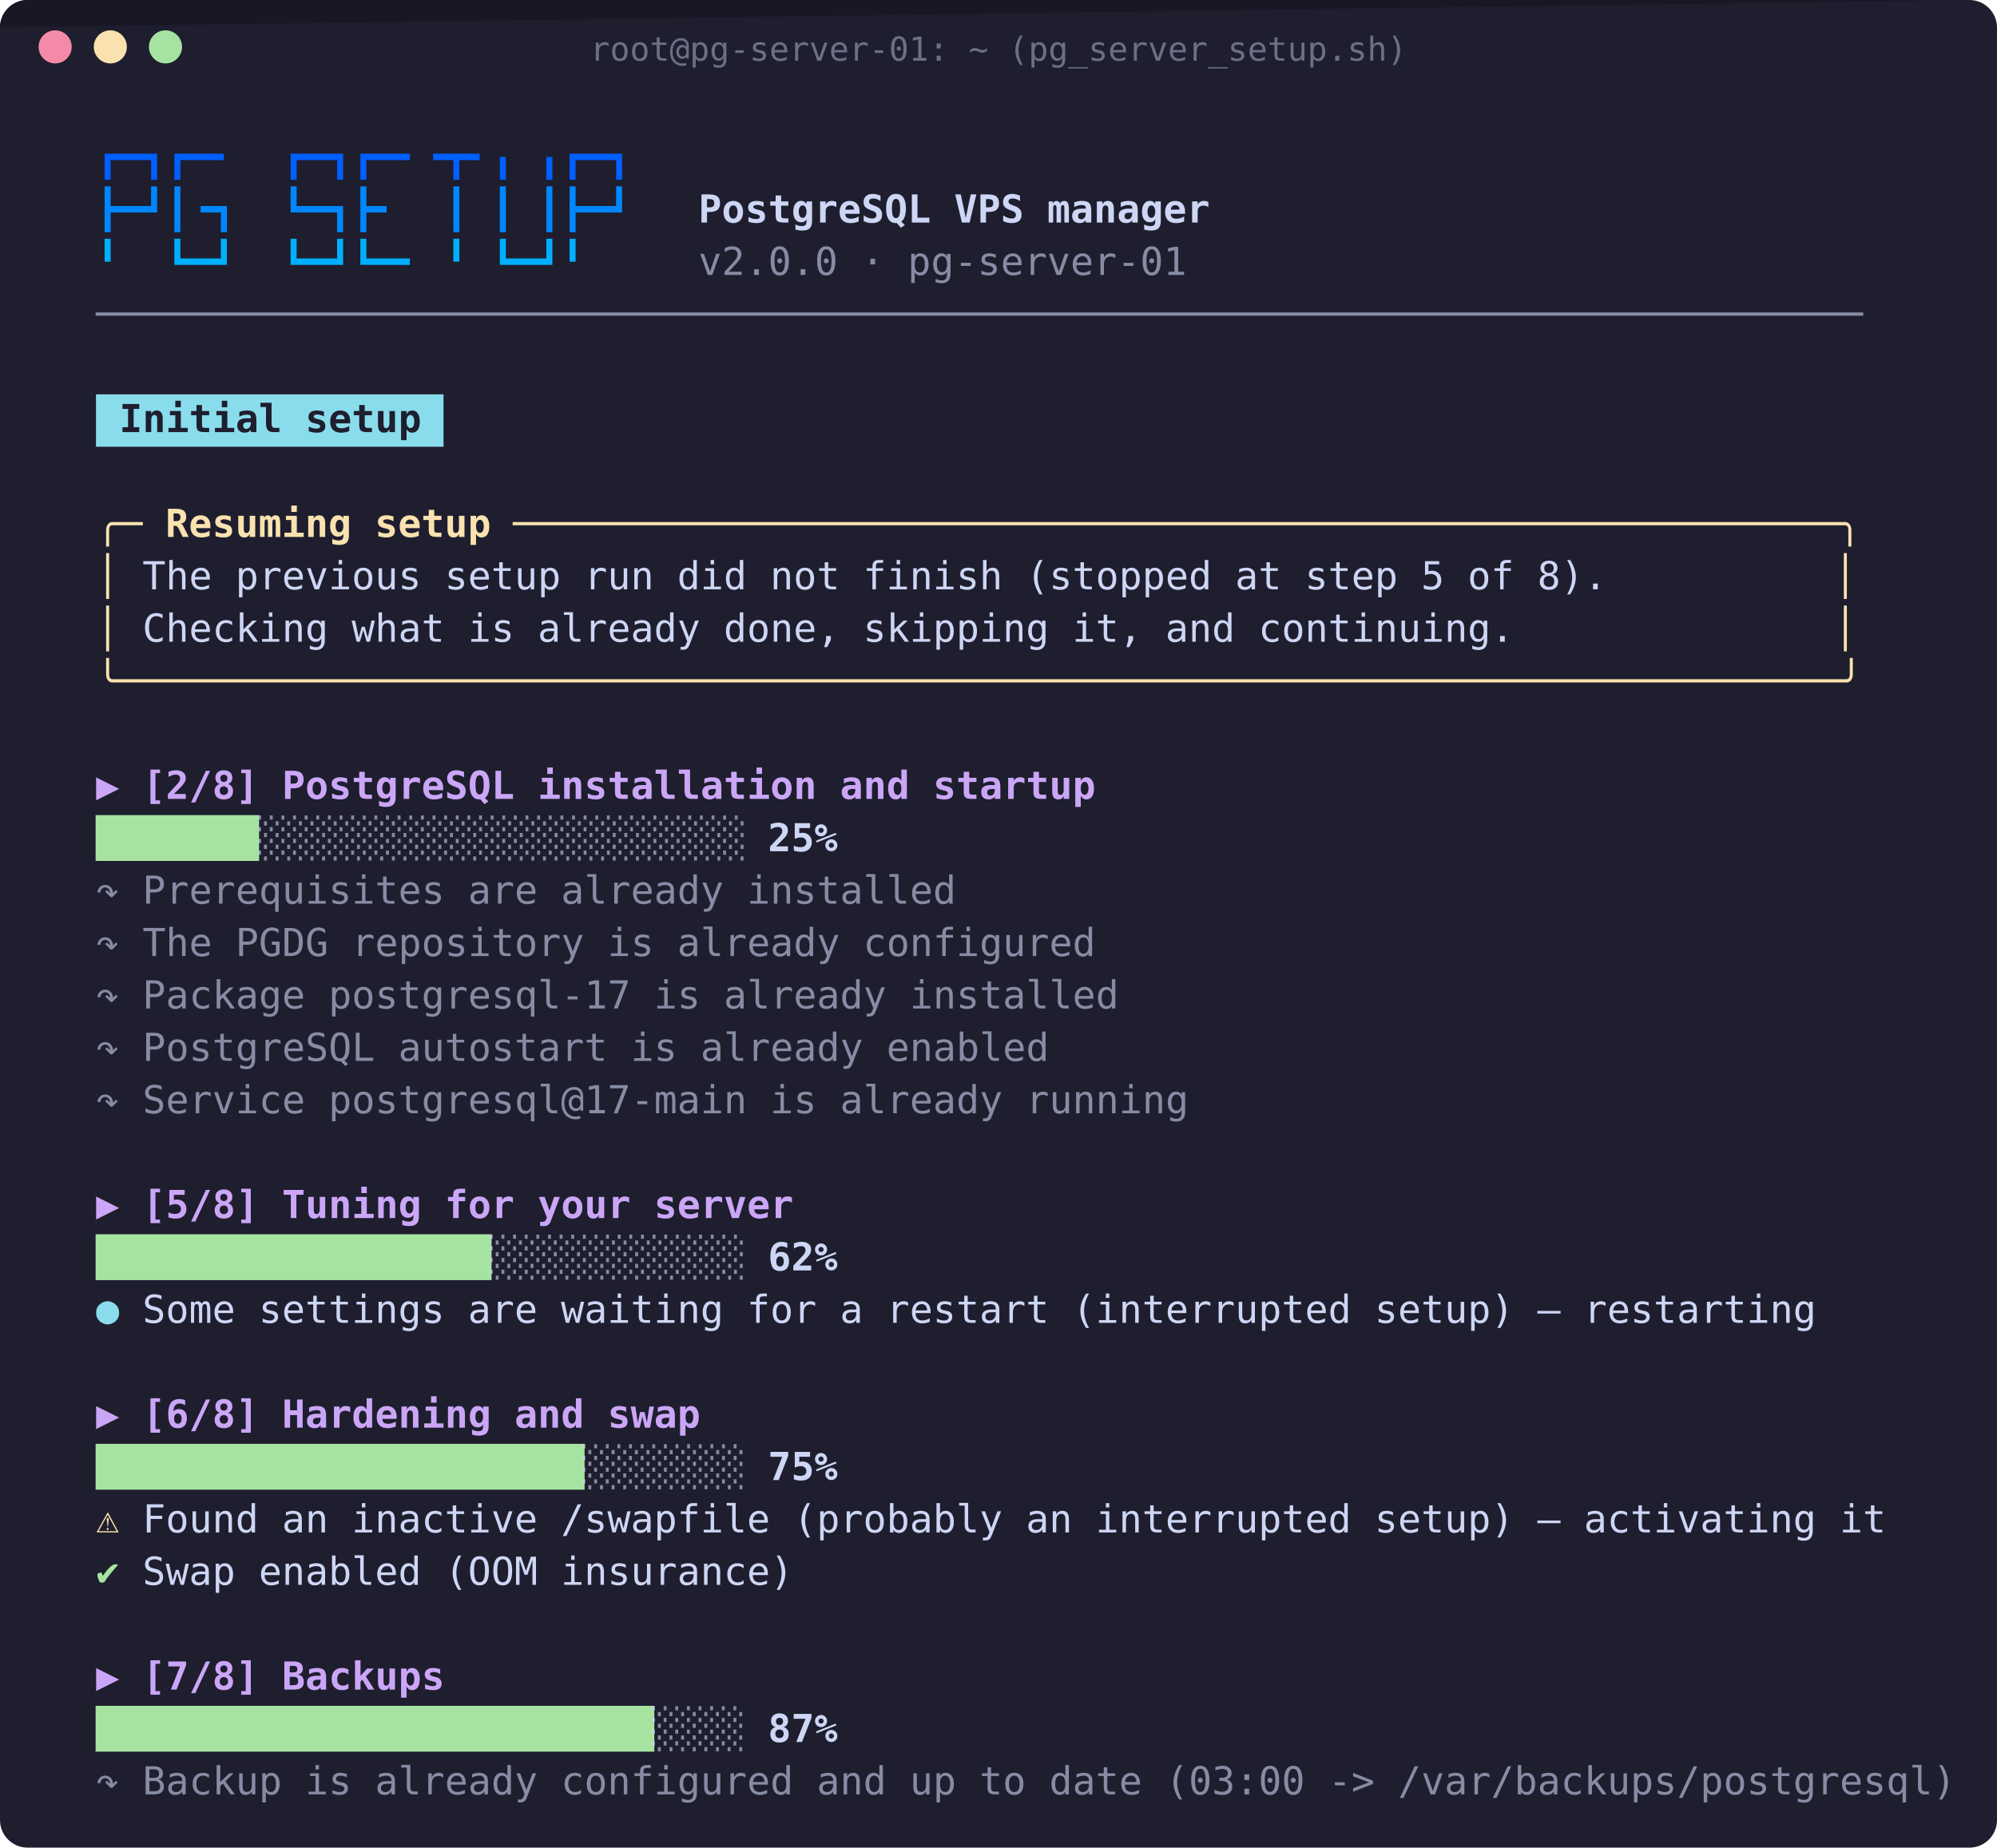
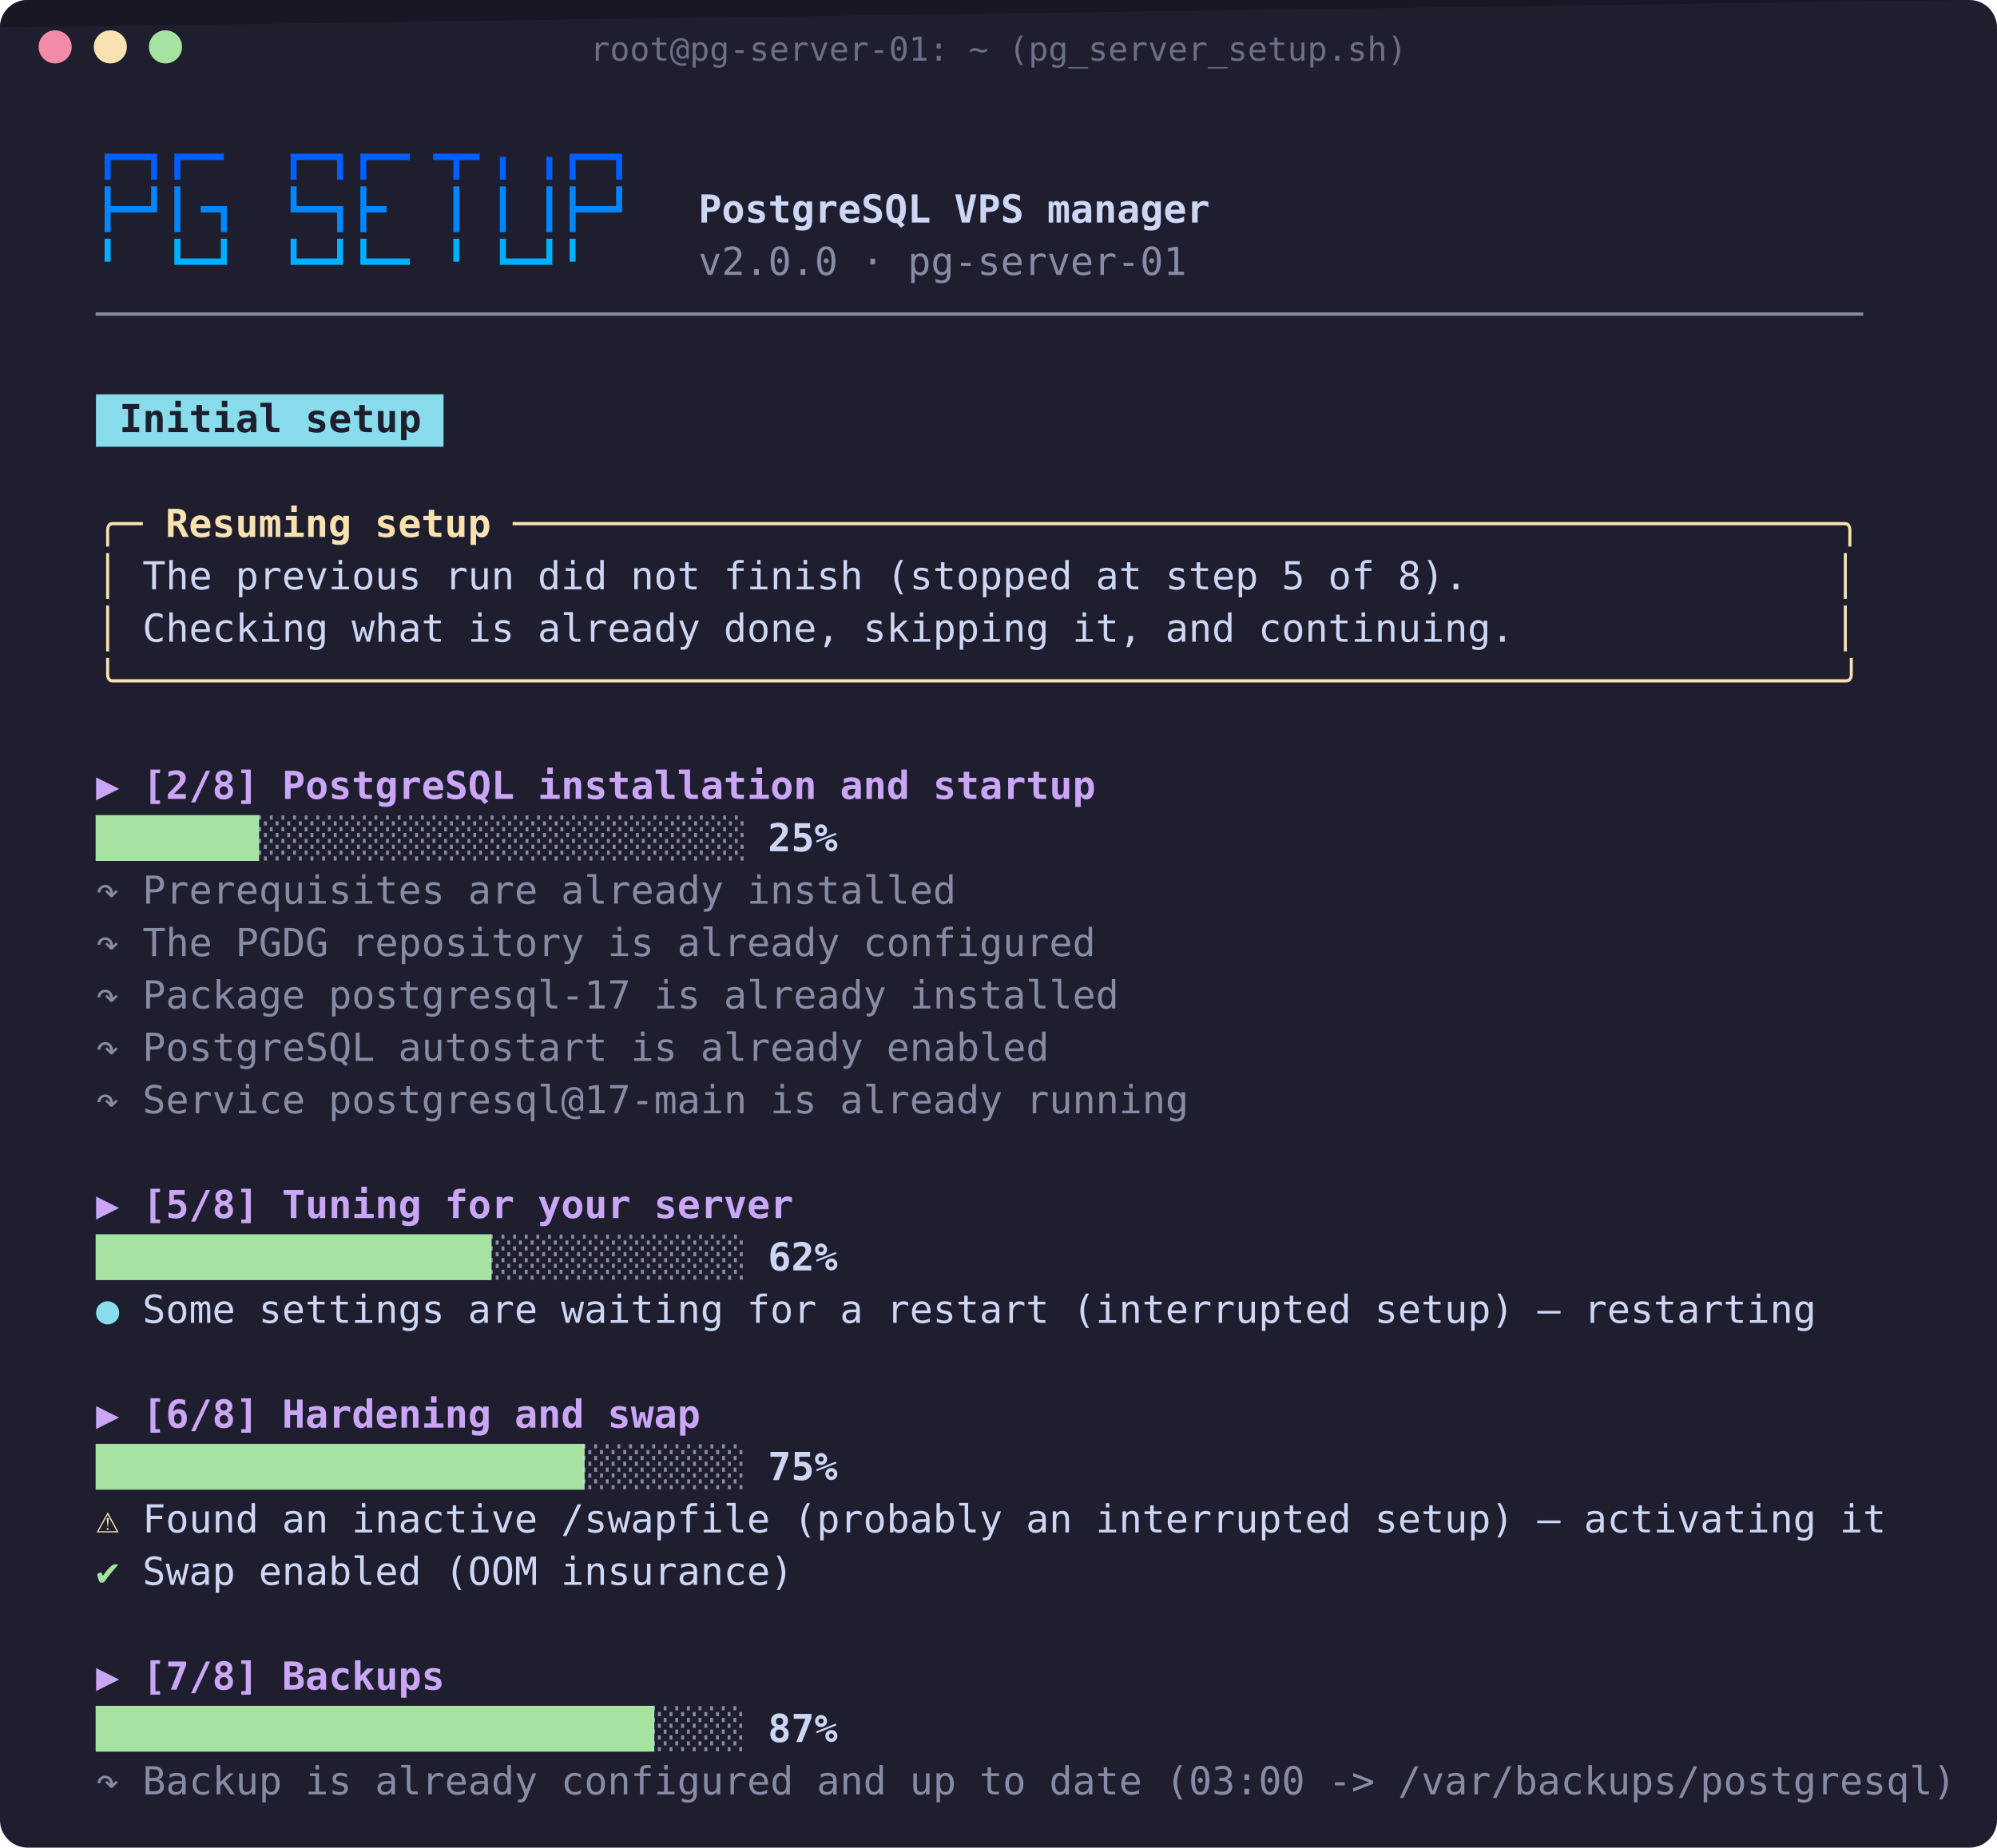
<svg xmlns="http://www.w3.org/2000/svg" width="724" height="670" viewBox="0 0 724 670" role="img" aria-label="root@pg-server-01: ~ (pg_server_setup.sh)">
  <rect width="100%" height="100%" rx="10" fill="#1e1e2e" />
  <path d="M0 10a10 10 0 0 1 10-10h704p10 10v24H0z" fill="#181825" />
  <circle cx="20" cy="17" r="6" fill="#f38ba8" />
  <circle cx="40" cy="17" r="6" fill="#f9e2af" />
  <circle cx="60" cy="17" r="6" fill="#a6e3a1" />
  <text x="362" y="22" fill="#6c7086" font-size="12" text-anchor="middle" font-family="'JetBrains Mono','DejaVu Sans Mono',Menlo,Consolas,monospace">root@pg-server-01: ~ (pg_server_setup.sh)</text>
  <g font-family="'JetBrains Mono','DejaVu Sans Mono',Menlo,Consolas,monospace" font-size="14">
    <text x="34.8" y="61.7" fill="#005fff" font-weight="bold" textLength="193.2" lengthAdjust="spacingAndGlyphs" xml:space="preserve">┏━┓┏━╸  ┏━┓┏━╸╺┳╸╻ ╻┏━┓</text>
    <text x="34.8" y="80.7" fill="#0087ff" font-weight="bold" textLength="193.2" lengthAdjust="spacingAndGlyphs" xml:space="preserve">┣━┛┃╺┓  ┗━┓┣╸  ┃ ┃ ┃┣━┛</text>
    <text x="253.2" y="80.7" fill="#cdd6f4" font-weight="bold" textLength="184.8" lengthAdjust="spacingAndGlyphs" xml:space="preserve">PostgreSQL VPS manager</text>
    <text x="34.8" y="99.7" fill="#00afff" font-weight="bold" textLength="193.2" lengthAdjust="spacingAndGlyphs" xml:space="preserve">╹  ┗━┛  ┗━┛┗━╸ ╹ ┗━┛╹  </text>
    <text x="253.2" y="99.7" fill="#cdd6f4" opacity="0.6" textLength="176.4" lengthAdjust="spacingAndGlyphs" xml:space="preserve">v2.0.0 · pg-server-01</text>
    <text x="34.8" y="118.7" fill="#cdd6f4" opacity="0.6" textLength="638.4" lengthAdjust="spacingAndGlyphs" xml:space="preserve">────────────────────────────────────────────────────────────────────────────</text>
    <rect x="34.8" y="143.0" width="126.0" height="19.0" fill="#89dceb" />
    <text x="34.8" y="156.7" fill="#1e1e2e" font-weight="bold" textLength="126.0" lengthAdjust="spacingAndGlyphs" xml:space="preserve"> Initial setup </text>
    <text x="34.8" y="194.7" fill="#f9e2af" font-weight="bold" textLength="16.8" lengthAdjust="spacingAndGlyphs" xml:space="preserve">╭─</text>
    <text x="60.0" y="194.7" fill="#f9e2af" font-weight="bold" textLength="117.6" lengthAdjust="spacingAndGlyphs" xml:space="preserve">Resuming setup</text>
    <text x="186.0" y="194.7" fill="#f9e2af" font-weight="bold" textLength="487.2" lengthAdjust="spacingAndGlyphs" xml:space="preserve">─────────────────────────────────────────────────────────╮</text>
    <text x="34.8" y="213.7" fill="#f9e2af" font-weight="bold" textLength="8.4" lengthAdjust="spacingAndGlyphs" xml:space="preserve">│</text>
-     <text x="43.2" y="213.7" fill="#cdd6f4" textLength="621.6" lengthAdjust="spacingAndGlyphs" xml:space="preserve"> The previous setup run did not finish (stopped at step 5 of 8).          </text>
+     <text x="43.2" y="213.7" fill="#cdd6f4" textLength="621.6" lengthAdjust="spacingAndGlyphs" xml:space="preserve"> The previous run did not finish (stopped at step 5 of 8).                </text>
    <text x="664.8" y="213.7" fill="#f9e2af" font-weight="bold" textLength="8.4" lengthAdjust="spacingAndGlyphs" xml:space="preserve">│</text>
    <text x="34.8" y="232.7" fill="#f9e2af" font-weight="bold" textLength="8.4" lengthAdjust="spacingAndGlyphs" xml:space="preserve">│</text>
    <text x="43.2" y="232.7" fill="#cdd6f4" textLength="621.6" lengthAdjust="spacingAndGlyphs" xml:space="preserve"> Checking what is already done, skipping it, and continuing.              </text>
    <text x="664.8" y="232.7" fill="#f9e2af" font-weight="bold" textLength="8.4" lengthAdjust="spacingAndGlyphs" xml:space="preserve">│</text>
    <text x="34.8" y="251.7" fill="#f9e2af" font-weight="bold" textLength="638.4" lengthAdjust="spacingAndGlyphs" xml:space="preserve">╰──────────────────────────────────────────────────────────────────────────╯</text>
    <text x="34.8" y="289.7" fill="#cba6f7" font-weight="bold" textLength="361.2" lengthAdjust="spacingAndGlyphs" xml:space="preserve">▶ [2/8] PostgreSQL installation and startup</text>
    <text x="34.8" y="308.7" fill="#a6e3a1" font-weight="bold" textLength="58.8" lengthAdjust="spacingAndGlyphs" xml:space="preserve">███████</text>
    <text x="93.6" y="308.7" fill="#cdd6f4" opacity="0.6" textLength="176.4" lengthAdjust="spacingAndGlyphs" xml:space="preserve">░░░░░░░░░░░░░░░░░░░░░</text>
    <text x="278.4" y="308.7" fill="#cdd6f4" font-weight="bold" textLength="25.2" lengthAdjust="spacingAndGlyphs" xml:space="preserve">25%</text>
    <text x="34.8" y="327.7" fill="#cdd6f4" opacity="0.6" textLength="310.8" lengthAdjust="spacingAndGlyphs" xml:space="preserve">↷ Prerequisites are already installed</text>
    <text x="34.8" y="346.7" fill="#cdd6f4" opacity="0.6" textLength="361.2" lengthAdjust="spacingAndGlyphs" xml:space="preserve">↷ The PGDG repository is already configured</text>
    <text x="34.8" y="365.7" fill="#cdd6f4" opacity="0.6" textLength="369.6" lengthAdjust="spacingAndGlyphs" xml:space="preserve">↷ Package postgresql-17 is already installed</text>
    <text x="34.8" y="384.7" fill="#cdd6f4" opacity="0.6" textLength="344.4" lengthAdjust="spacingAndGlyphs" xml:space="preserve">↷ PostgreSQL autostart is already enabled</text>
    <text x="34.8" y="403.7" fill="#cdd6f4" opacity="0.6" textLength="394.8" lengthAdjust="spacingAndGlyphs" xml:space="preserve">↷ Service postgresql@17-main is already running</text>
    <text x="34.8" y="441.7" fill="#cba6f7" font-weight="bold" textLength="252.0" lengthAdjust="spacingAndGlyphs" xml:space="preserve">▶ [5/8] Tuning for your server</text>
    <text x="34.8" y="460.7" fill="#a6e3a1" font-weight="bold" textLength="142.8" lengthAdjust="spacingAndGlyphs" xml:space="preserve">█████████████████</text>
    <text x="177.6" y="460.7" fill="#cdd6f4" opacity="0.6" textLength="92.4" lengthAdjust="spacingAndGlyphs" xml:space="preserve">░░░░░░░░░░░</text>
    <text x="278.4" y="460.7" fill="#cdd6f4" font-weight="bold" textLength="25.2" lengthAdjust="spacingAndGlyphs" xml:space="preserve">62%</text>
    <text x="34.8" y="479.7" fill="#89dceb" font-weight="bold" textLength="8.4" lengthAdjust="spacingAndGlyphs" xml:space="preserve">●</text>
    <text x="43.2" y="479.7" fill="#cdd6f4" textLength="613.2" lengthAdjust="spacingAndGlyphs" xml:space="preserve"> Some settings are waiting for a restart (interrupted setup) — restarting</text>
    <text x="34.8" y="517.7" fill="#cba6f7" font-weight="bold" textLength="218.4" lengthAdjust="spacingAndGlyphs" xml:space="preserve">▶ [6/8] Hardening and swap</text>
    <text x="34.8" y="536.7" fill="#a6e3a1" font-weight="bold" textLength="176.4" lengthAdjust="spacingAndGlyphs" xml:space="preserve">█████████████████████</text>
    <text x="211.2" y="536.7" fill="#cdd6f4" opacity="0.6" textLength="58.8" lengthAdjust="spacingAndGlyphs" xml:space="preserve">░░░░░░░</text>
    <text x="278.4" y="536.7" fill="#cdd6f4" font-weight="bold" textLength="25.2" lengthAdjust="spacingAndGlyphs" xml:space="preserve">75%</text>
    <text x="34.8" y="555.7" fill="#f9e2af" font-weight="bold" textLength="8.4" lengthAdjust="spacingAndGlyphs" xml:space="preserve">⚠</text>
    <text x="43.2" y="555.7" fill="#cdd6f4" textLength="638.4" lengthAdjust="spacingAndGlyphs" xml:space="preserve"> Found an inactive /swapfile (probably an interrupted setup) — activating it</text>
    <text x="34.8" y="574.7" fill="#a6e3a1" font-weight="bold" textLength="8.4" lengthAdjust="spacingAndGlyphs" xml:space="preserve">✔</text>
    <text x="43.2" y="574.7" fill="#cdd6f4" textLength="243.6" lengthAdjust="spacingAndGlyphs" xml:space="preserve"> Swap enabled (OOM insurance)</text>
    <text x="34.8" y="612.7" fill="#cba6f7" font-weight="bold" textLength="126.0" lengthAdjust="spacingAndGlyphs" xml:space="preserve">▶ [7/8] Backups</text>
    <text x="34.8" y="631.7" fill="#a6e3a1" font-weight="bold" textLength="201.6" lengthAdjust="spacingAndGlyphs" xml:space="preserve">████████████████████████</text>
    <text x="236.4" y="631.7" fill="#cdd6f4" opacity="0.6" textLength="33.6" lengthAdjust="spacingAndGlyphs" xml:space="preserve">░░░░</text>
    <text x="278.4" y="631.7" fill="#cdd6f4" font-weight="bold" textLength="25.2" lengthAdjust="spacingAndGlyphs" xml:space="preserve">87%</text>
    <text x="34.8" y="650.7" fill="#cdd6f4" opacity="0.6" textLength="672.0" lengthAdjust="spacingAndGlyphs" xml:space="preserve">↷ Backup is already configured and up to date (03:00 -&gt; /var/backups/postgresql)</text>
  </g>
</svg>
